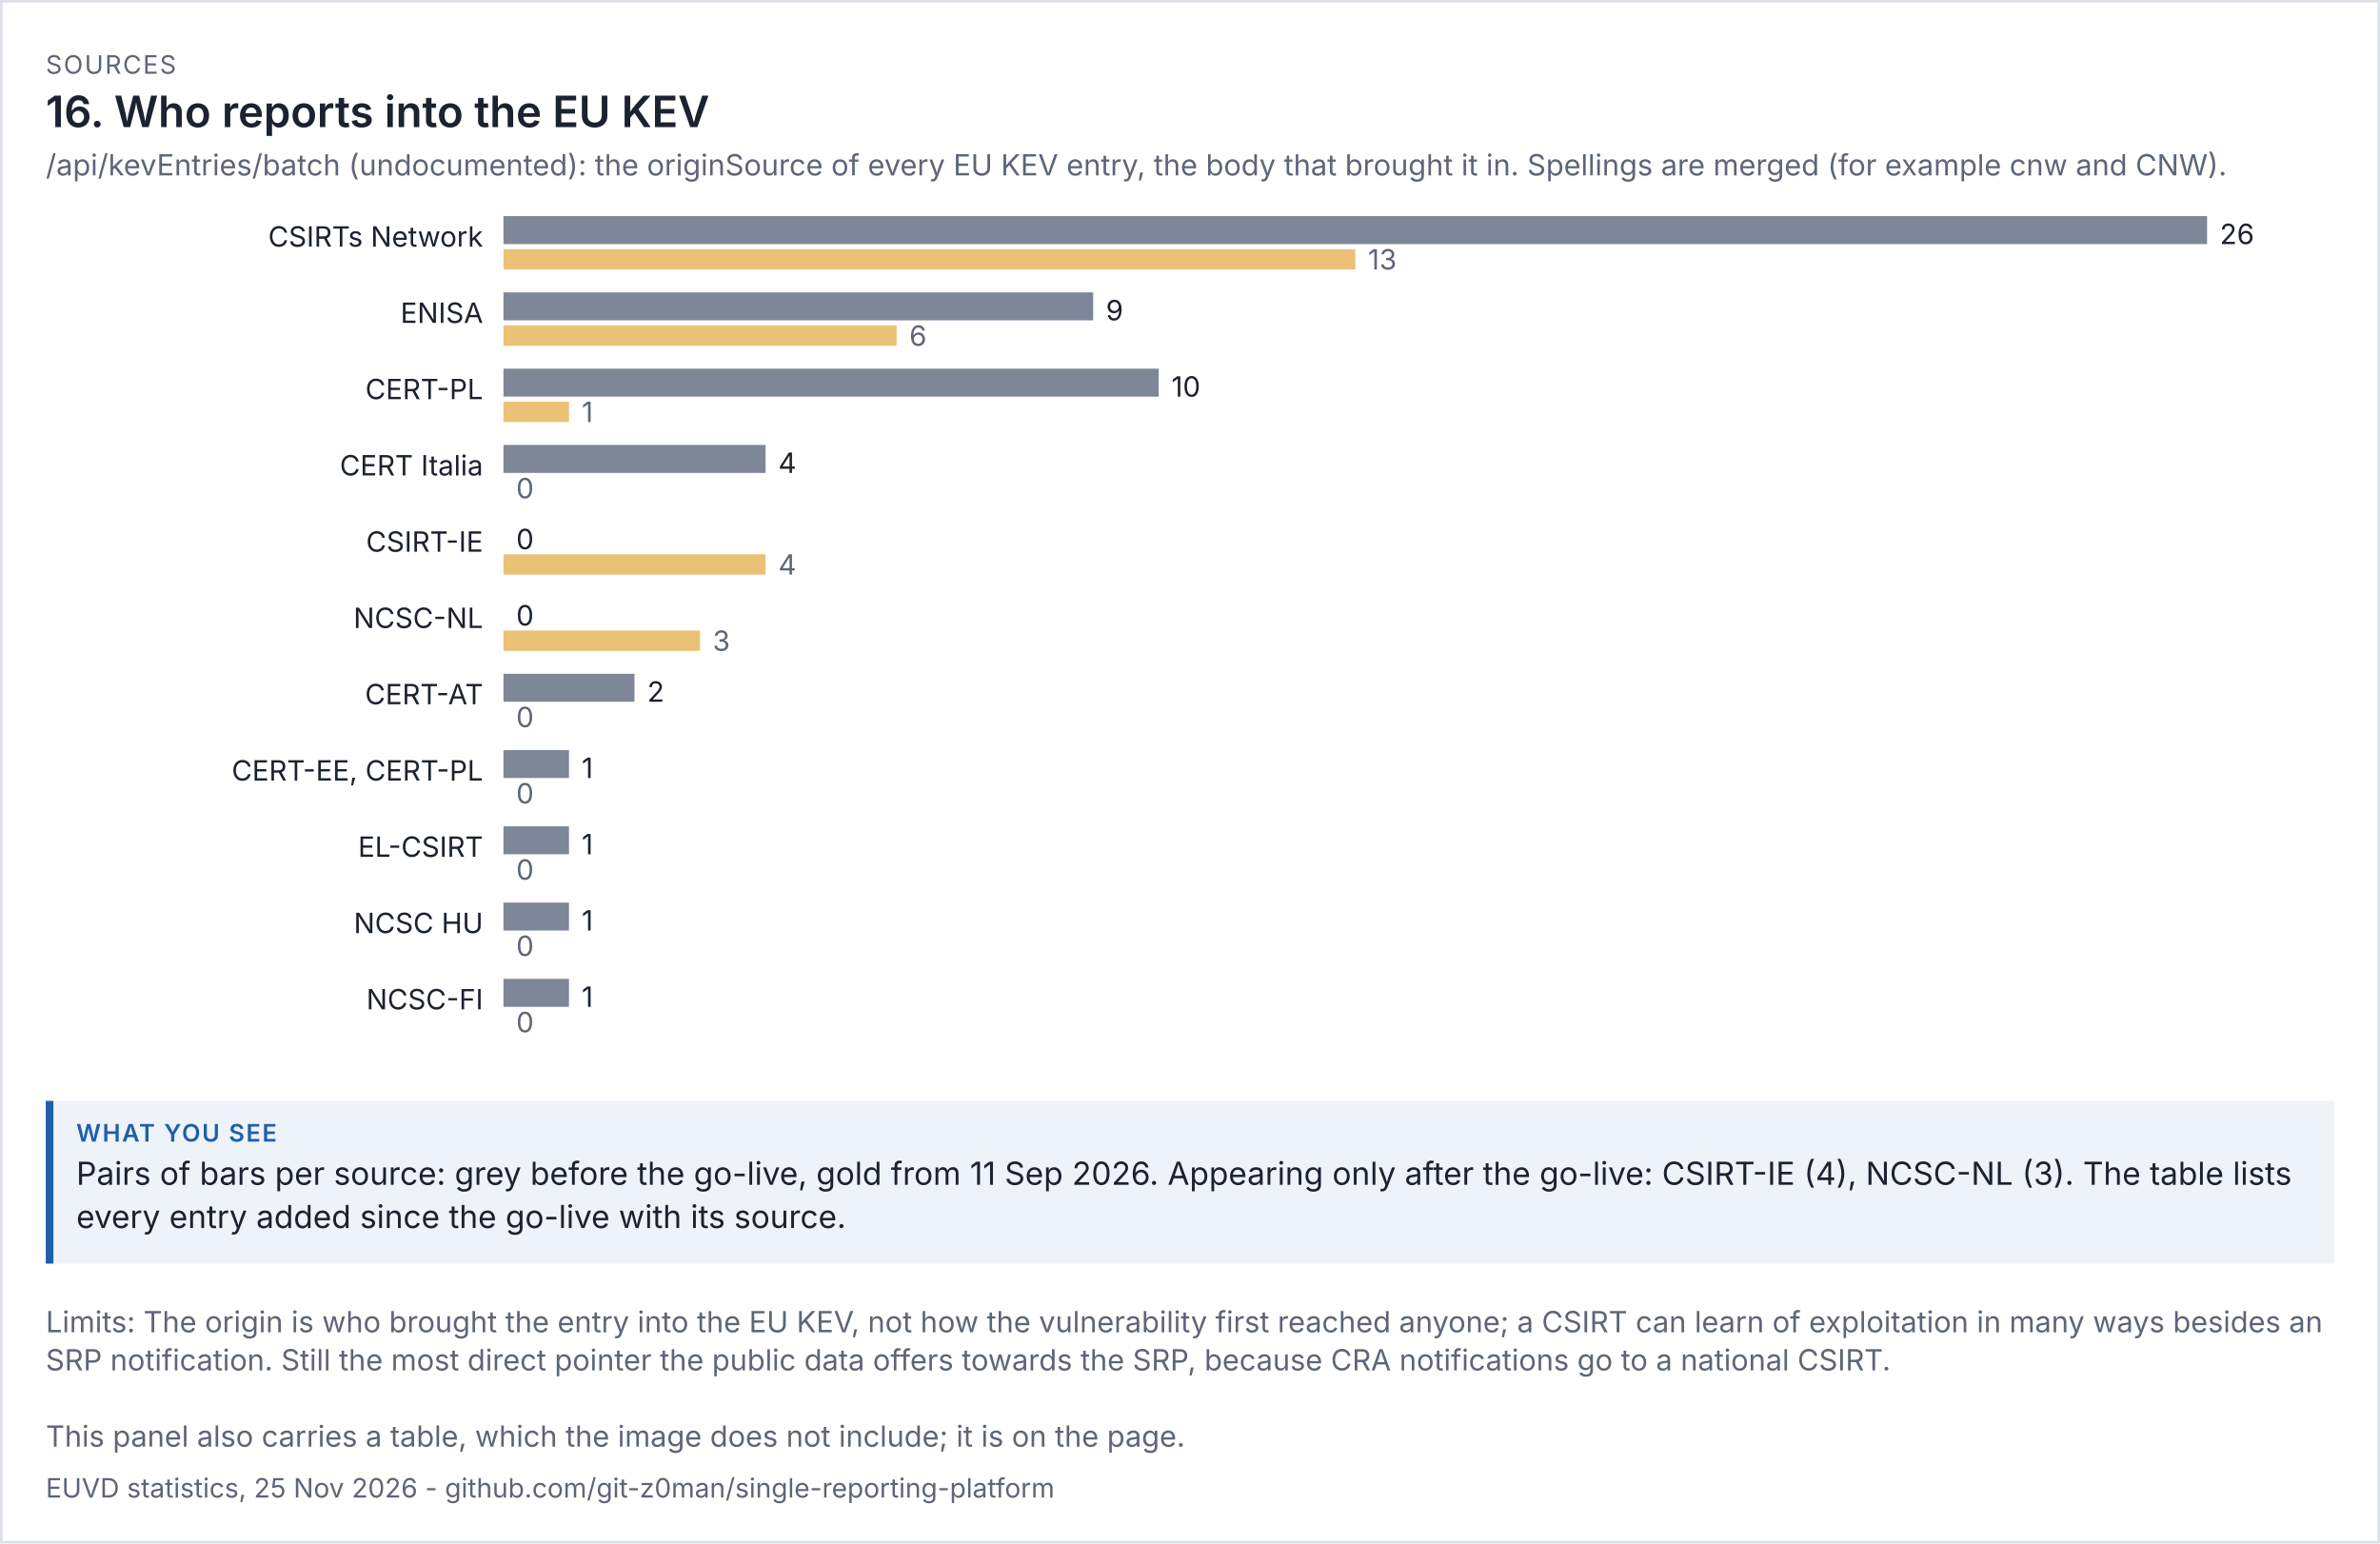
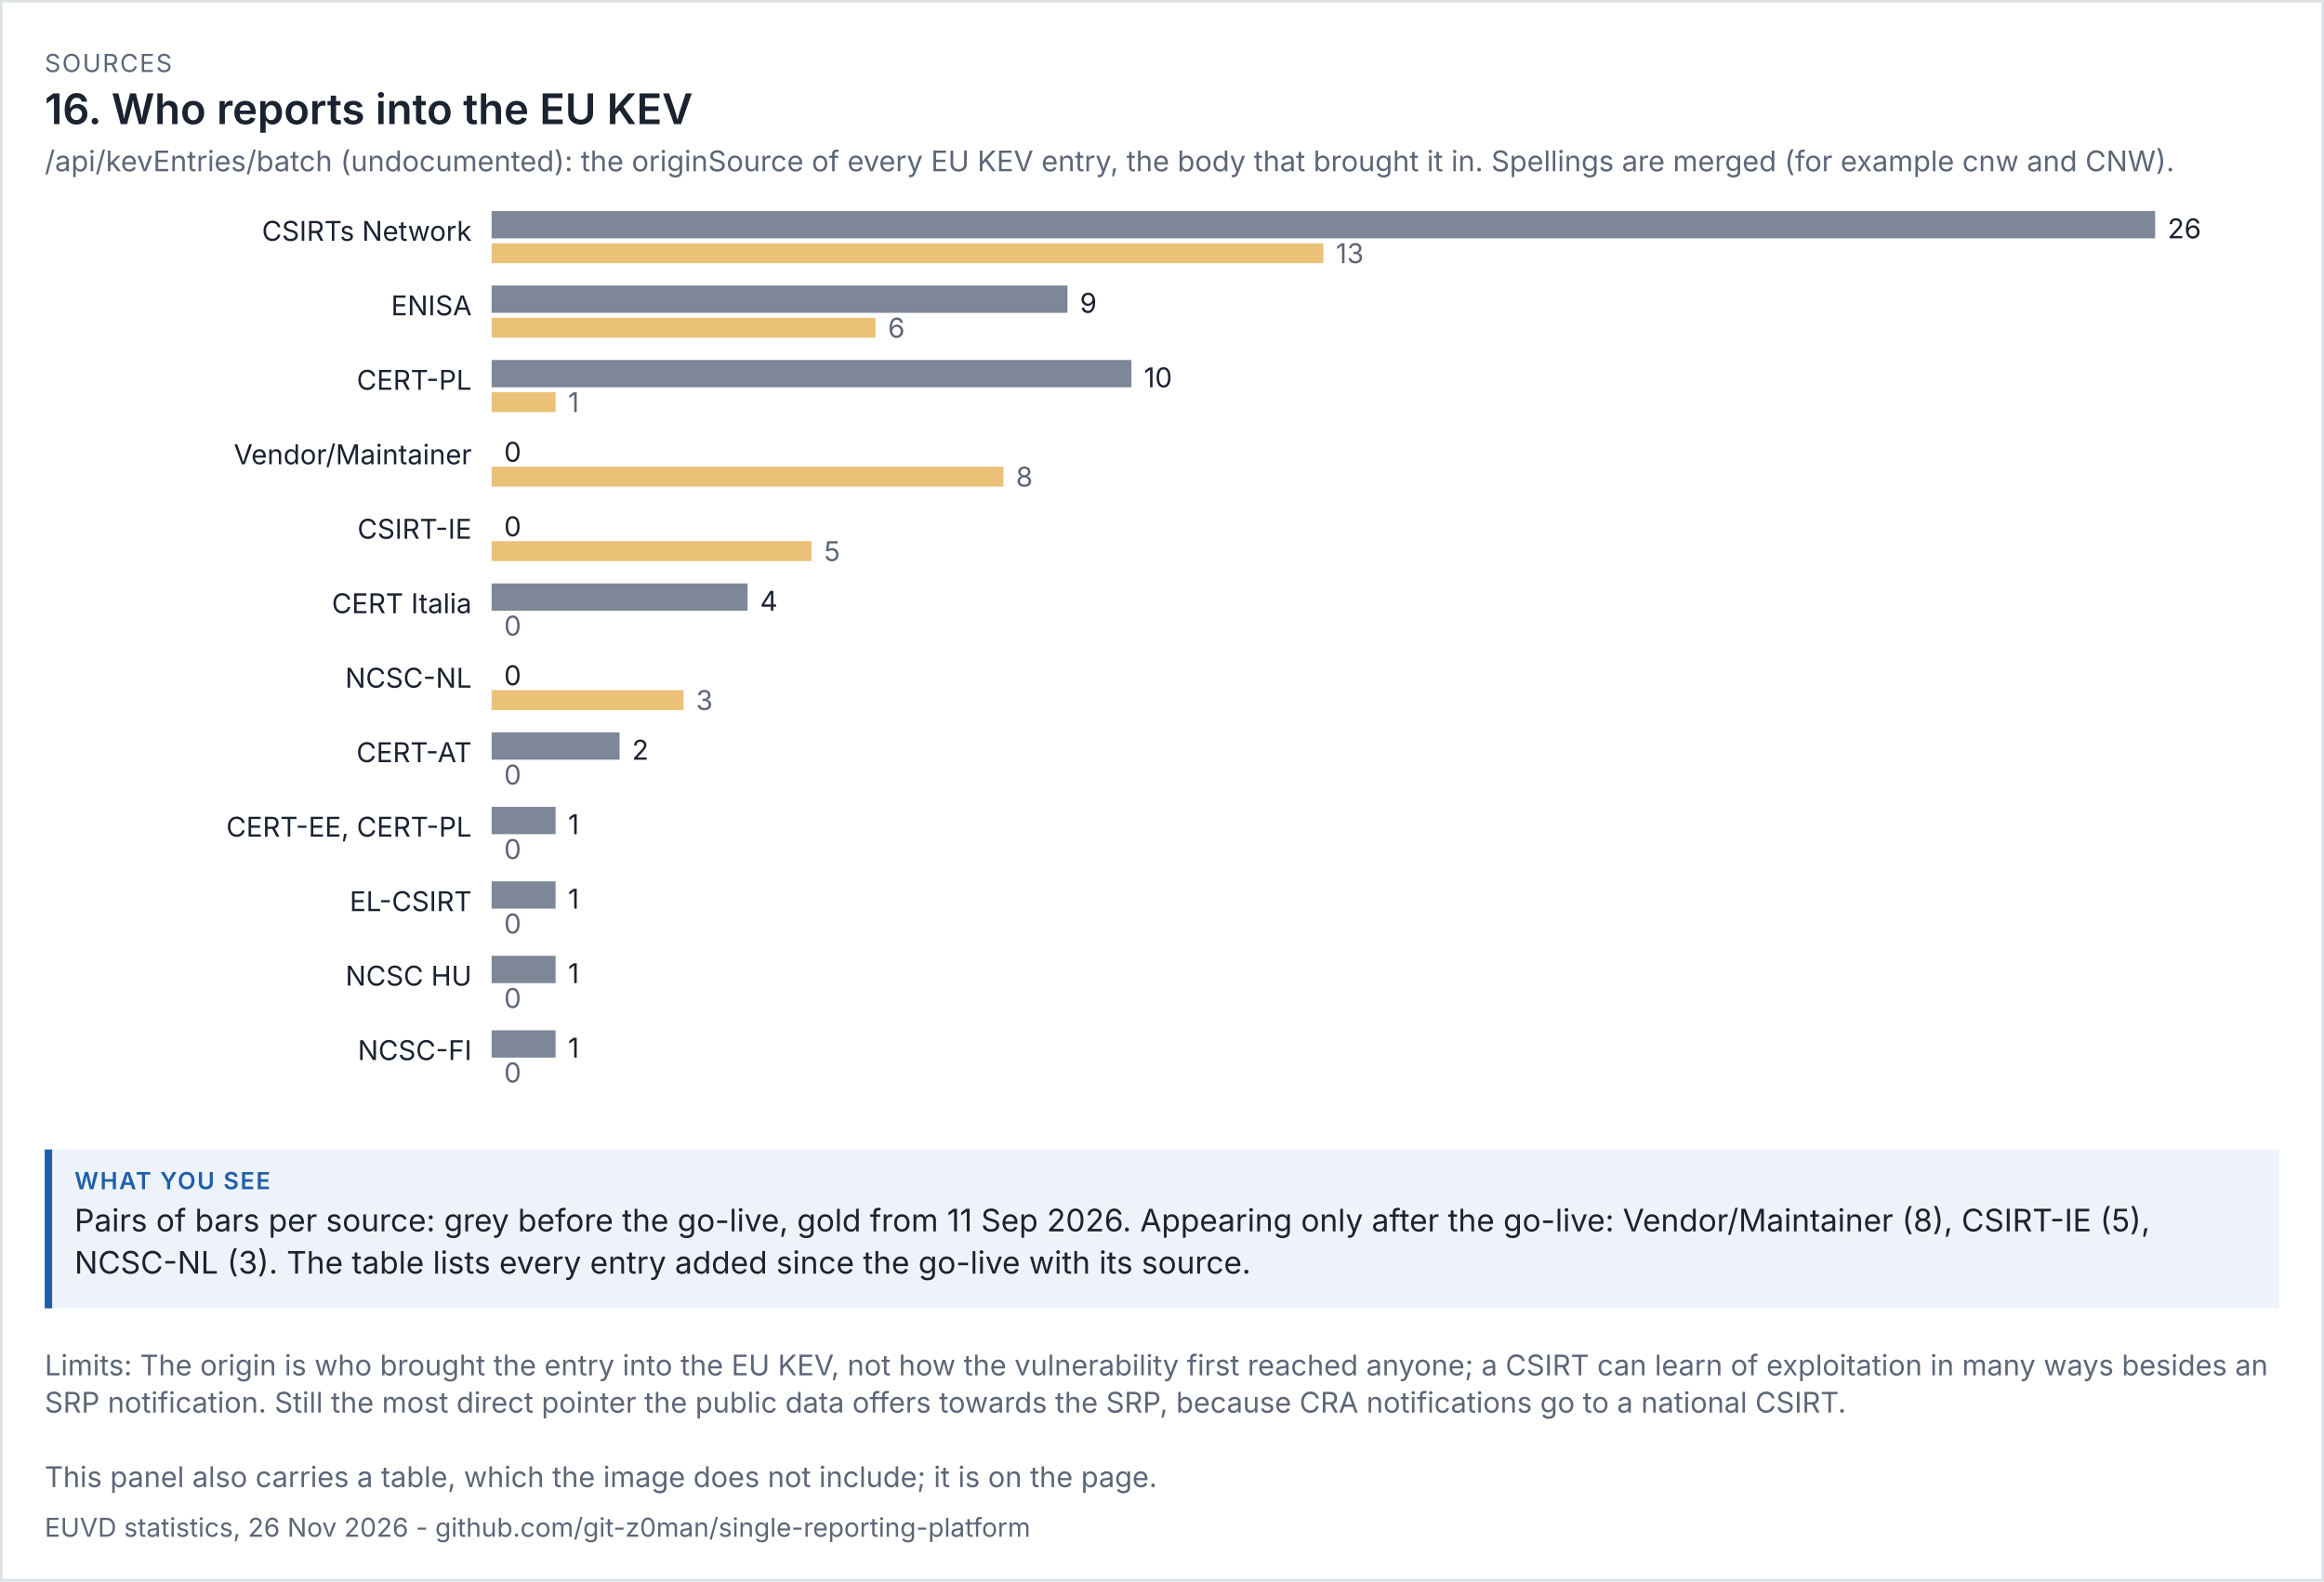
- <svg xmlns="http://www.w3.org/2000/svg" viewBox="0 0 936 607" width="936" height="607" font-family="system-ui,-apple-system,'Segoe UI',sans-serif">
+ <svg xmlns="http://www.w3.org/2000/svg" viewBox="0 0 936 637" width="936" height="637" font-family="system-ui,-apple-system,'Segoe UI',sans-serif">
  <rect width="100%" height="100%" fill="#ffffff" />
-   <rect x="0.5" y="0.5" width="935" height="606" fill="none" stroke="#dde1e8" />
+   <rect x="0.5" y="0.5" width="935" height="636" fill="none" stroke="#dde1e8" />
  <text x="18" y="29" font-size="10" letter-spacing="0.6" fill="#5d6677">SOURCES</text>
  <text x="18" y="50" font-size="17" fill="#1b2230" font-weight="600">16. Who reports into the EU KEV</text>
  <text x="18" y="69" font-size="11.5" fill="#5d6677">/api/kevEntries/batch (undocumented): the originSource of every EU KEV entry, the body that brought it in. Spellings are merged (for example cnw and CNW).</text>
  <g transform="translate(18,79) scale(1)" font-size="11">
-     <svg viewBox="0 0 900 342" role="img" width="900" height="342">
+     <svg viewBox="0 0 900 372" role="img" width="900" height="372">
      <g>
        <text x="172" y="18" text-anchor="end" class="t" fill="rgb(27, 34, 48)">CSIRTs Network</text>
        <rect x="180" y="6" width="670" height="11" fill="rgb(125, 135, 152)" />
        <text x="855" y="17" class="t" fill="rgb(27, 34, 48)">26</text>
        <rect x="180" y="19" width="335" height="8" fill="rgb(224, 160, 48)" opacity="0.65" />
        <text x="520" y="27" fill="rgb(93, 102, 119)">13</text>
        <text x="172" y="48" text-anchor="end" class="t" fill="rgb(27, 34, 48)">ENISA</text>
        <rect x="180" y="36" width="231.923" height="11" fill="rgb(125, 135, 152)" />
        <text x="416.923" y="47" class="t" fill="rgb(27, 34, 48)">9</text>
        <rect x="180" y="49" width="154.615" height="8" fill="rgb(224, 160, 48)" opacity="0.65" />
        <text x="339.615" y="57" fill="rgb(93, 102, 119)">6</text>
        <text x="172" y="78" text-anchor="end" class="t" fill="rgb(27, 34, 48)">CERT-PL</text>
        <rect x="180" y="66" width="257.692" height="11" fill="rgb(125, 135, 152)" />
        <text x="442.692" y="77" class="t" fill="rgb(27, 34, 48)">10</text>
        <rect x="180" y="79" width="25.769" height="8" fill="rgb(224, 160, 48)" opacity="0.65" />
        <text x="210.769" y="87" fill="rgb(93, 102, 119)">1</text>
-         <text x="172" y="108" text-anchor="end" class="t" fill="rgb(27, 34, 48)">CERT Italia</text>
-         <rect x="180" y="96" width="103.077" height="11" fill="rgb(125, 135, 152)" />
-         <text x="288.077" y="107" class="t" fill="rgb(27, 34, 48)">4</text>
-         <rect x="180" y="109" width="0" height="8" fill="rgb(224, 160, 48)" opacity="0.65" />
-         <text x="185" y="117" fill="rgb(93, 102, 119)">0</text>
+         <text x="172" y="108" text-anchor="end" class="t" fill="rgb(27, 34, 48)">Vendor/Maintainer</text>
+         <rect x="180" y="96" width="0" height="11" fill="rgb(125, 135, 152)" />
+         <text x="185" y="107" class="t" fill="rgb(27, 34, 48)">0</text>
+         <rect x="180" y="109" width="206.154" height="8" fill="rgb(224, 160, 48)" opacity="0.65" />
+         <text x="391.154" y="117" fill="rgb(93, 102, 119)">8</text>
        <text x="172" y="138" text-anchor="end" class="t" fill="rgb(27, 34, 48)">CSIRT-IE</text>
        <rect x="180" y="126" width="0" height="11" fill="rgb(125, 135, 152)" />
        <text x="185" y="137" class="t" fill="rgb(27, 34, 48)">0</text>
-         <rect x="180" y="139" width="103.077" height="8" fill="rgb(224, 160, 48)" opacity="0.65" />
-         <text x="288.077" y="147" fill="rgb(93, 102, 119)">4</text>
-         <text x="172" y="168" text-anchor="end" class="t" fill="rgb(27, 34, 48)">NCSC-NL</text>
-         <rect x="180" y="156" width="0" height="11" fill="rgb(125, 135, 152)" />
-         <text x="185" y="167" class="t" fill="rgb(27, 34, 48)">0</text>
-         <rect x="180" y="169" width="77.308" height="8" fill="rgb(224, 160, 48)" opacity="0.65" />
-         <text x="262.308" y="177" fill="rgb(93, 102, 119)">3</text>
-         <text x="172" y="198" text-anchor="end" class="t" fill="rgb(27, 34, 48)">CERT-AT</text>
-         <rect x="180" y="186" width="51.538" height="11" fill="rgb(125, 135, 152)" />
-         <text x="236.538" y="197" class="t" fill="rgb(27, 34, 48)">2</text>
-         <rect x="180" y="199" width="0" height="8" fill="rgb(224, 160, 48)" opacity="0.65" />
-         <text x="185" y="207" fill="rgb(93, 102, 119)">0</text>
-         <text x="172" y="228" text-anchor="end" class="t" fill="rgb(27, 34, 48)">CERT-EE, CERT-PL</text>
-         <rect x="180" y="216" width="25.769" height="11" fill="rgb(125, 135, 152)" />
-         <text x="210.769" y="227" class="t" fill="rgb(27, 34, 48)">1</text>
+         <rect x="180" y="139" width="128.846" height="8" fill="rgb(224, 160, 48)" opacity="0.65" />
+         <text x="313.846" y="147" fill="rgb(93, 102, 119)">5</text>
+         <text x="172" y="168" text-anchor="end" class="t" fill="rgb(27, 34, 48)">CERT Italia</text>
+         <rect x="180" y="156" width="103.077" height="11" fill="rgb(125, 135, 152)" />
+         <text x="288.077" y="167" class="t" fill="rgb(27, 34, 48)">4</text>
+         <rect x="180" y="169" width="0" height="8" fill="rgb(224, 160, 48)" opacity="0.65" />
+         <text x="185" y="177" fill="rgb(93, 102, 119)">0</text>
+         <text x="172" y="198" text-anchor="end" class="t" fill="rgb(27, 34, 48)">NCSC-NL</text>
+         <rect x="180" y="186" width="0" height="11" fill="rgb(125, 135, 152)" />
+         <text x="185" y="197" class="t" fill="rgb(27, 34, 48)">0</text>
+         <rect x="180" y="199" width="77.308" height="8" fill="rgb(224, 160, 48)" opacity="0.65" />
+         <text x="262.308" y="207" fill="rgb(93, 102, 119)">3</text>
+         <text x="172" y="228" text-anchor="end" class="t" fill="rgb(27, 34, 48)">CERT-AT</text>
+         <rect x="180" y="216" width="51.538" height="11" fill="rgb(125, 135, 152)" />
+         <text x="236.538" y="227" class="t" fill="rgb(27, 34, 48)">2</text>
        <rect x="180" y="229" width="0" height="8" fill="rgb(224, 160, 48)" opacity="0.65" />
        <text x="185" y="237" fill="rgb(93, 102, 119)">0</text>
-         <text x="172" y="258" text-anchor="end" class="t" fill="rgb(27, 34, 48)">EL-CSIRT</text>
+         <text x="172" y="258" text-anchor="end" class="t" fill="rgb(27, 34, 48)">CERT-EE, CERT-PL</text>
        <rect x="180" y="246" width="25.769" height="11" fill="rgb(125, 135, 152)" />
        <text x="210.769" y="257" class="t" fill="rgb(27, 34, 48)">1</text>
        <rect x="180" y="259" width="0" height="8" fill="rgb(224, 160, 48)" opacity="0.65" />
        <text x="185" y="267" fill="rgb(93, 102, 119)">0</text>
-         <text x="172" y="288" text-anchor="end" class="t" fill="rgb(27, 34, 48)">NCSC HU</text>
+         <text x="172" y="288" text-anchor="end" class="t" fill="rgb(27, 34, 48)">EL-CSIRT</text>
        <rect x="180" y="276" width="25.769" height="11" fill="rgb(125, 135, 152)" />
        <text x="210.769" y="287" class="t" fill="rgb(27, 34, 48)">1</text>
        <rect x="180" y="289" width="0" height="8" fill="rgb(224, 160, 48)" opacity="0.65" />
        <text x="185" y="297" fill="rgb(93, 102, 119)">0</text>
-         <text x="172" y="318" text-anchor="end" class="t" fill="rgb(27, 34, 48)">NCSC-FI</text>
+         <text x="172" y="318" text-anchor="end" class="t" fill="rgb(27, 34, 48)">NCSC HU</text>
        <rect x="180" y="306" width="25.769" height="11" fill="rgb(125, 135, 152)" />
        <text x="210.769" y="317" class="t" fill="rgb(27, 34, 48)">1</text>
        <rect x="180" y="319" width="0" height="8" fill="rgb(224, 160, 48)" opacity="0.65" />
        <text x="185" y="327" fill="rgb(93, 102, 119)">0</text>
+         <text x="172" y="348" text-anchor="end" class="t" fill="rgb(27, 34, 48)">NCSC-FI</text>
+         <rect x="180" y="336" width="25.769" height="11" fill="rgb(125, 135, 152)" />
+         <text x="210.769" y="347" class="t" fill="rgb(27, 34, 48)">1</text>
+         <rect x="180" y="349" width="0" height="8" fill="rgb(224, 160, 48)" opacity="0.65" />
+         <text x="185" y="357" fill="rgb(93, 102, 119)">0</text>
      </g>
    </svg>
  </g>
-   <rect x="18" y="433" width="900" height="64" fill="#eef3fa" />
-   <rect x="18" y="433" width="3" height="64" fill="#1f5fa8" />
-   <text x="30" y="449" font-size="9.5" letter-spacing="0.6" font-weight="600" fill="#1f5fa8">WHAT YOU SEE</text>
-   <text x="30" y="466" font-size="12.5" fill="#1b2230">Pairs of bars per source: grey before the go-live, gold from 11 Sep 2026. Appearing only after the go-live: CSIRT-IE (4), NCSC-NL (3). The table lists</text>
-   <text x="30" y="483" font-size="12.5" fill="#1b2230">every entry added since the go-live with its source.</text>
-   <text x="18" y="524" font-size="11.5" fill="#5d6677">Limits: The origin is who brought the entry into the EU KEV, not how the vulnerability first reached anyone; a CSIRT can learn of exploitation in many ways besides an</text>
-   <text x="18" y="539" font-size="11.5" fill="#5d6677">SRP notification. Still the most direct pointer the public data offers towards the SRP, because CRA notifications go to a national CSIRT.</text>
-   <text x="18" y="569" font-size="11.5" fill="#5d6677">This panel also carries a table, which the image does not include; it is on the page.</text>
-   <text x="18" y="589" font-size="10.5" fill="#5d6677">EUVD statistics, 25 Nov 2026 - github.com/git-z0man/single-reporting-platform</text>
+   <rect x="18" y="463" width="900" height="64" fill="#eef3fa" />
+   <rect x="18" y="463" width="3" height="64" fill="#1f5fa8" />
+   <text x="30" y="479" font-size="9.5" letter-spacing="0.6" font-weight="600" fill="#1f5fa8">WHAT YOU SEE</text>
+   <text x="30" y="496" font-size="12.5" fill="#1b2230">Pairs of bars per source: grey before the go-live, gold from 11 Sep 2026. Appearing only after the go-live: Vendor/Maintainer (8), CSIRT-IE (5),</text>
+   <text x="30" y="513" font-size="12.5" fill="#1b2230">NCSC-NL (3). The table lists every entry added since the go-live with its source.</text>
+   <text x="18" y="554" font-size="11.5" fill="#5d6677">Limits: The origin is who brought the entry into the EU KEV, not how the vulnerability first reached anyone; a CSIRT can learn of exploitation in many ways besides an</text>
+   <text x="18" y="569" font-size="11.5" fill="#5d6677">SRP notification. Still the most direct pointer the public data offers towards the SRP, because CRA notifications go to a national CSIRT.</text>
+   <text x="18" y="599" font-size="11.5" fill="#5d6677">This panel also carries a table, which the image does not include; it is on the page.</text>
+   <text x="18" y="619" font-size="10.5" fill="#5d6677">EUVD statistics, 26 Nov 2026 - github.com/git-z0man/single-reporting-platform</text>
</svg>
